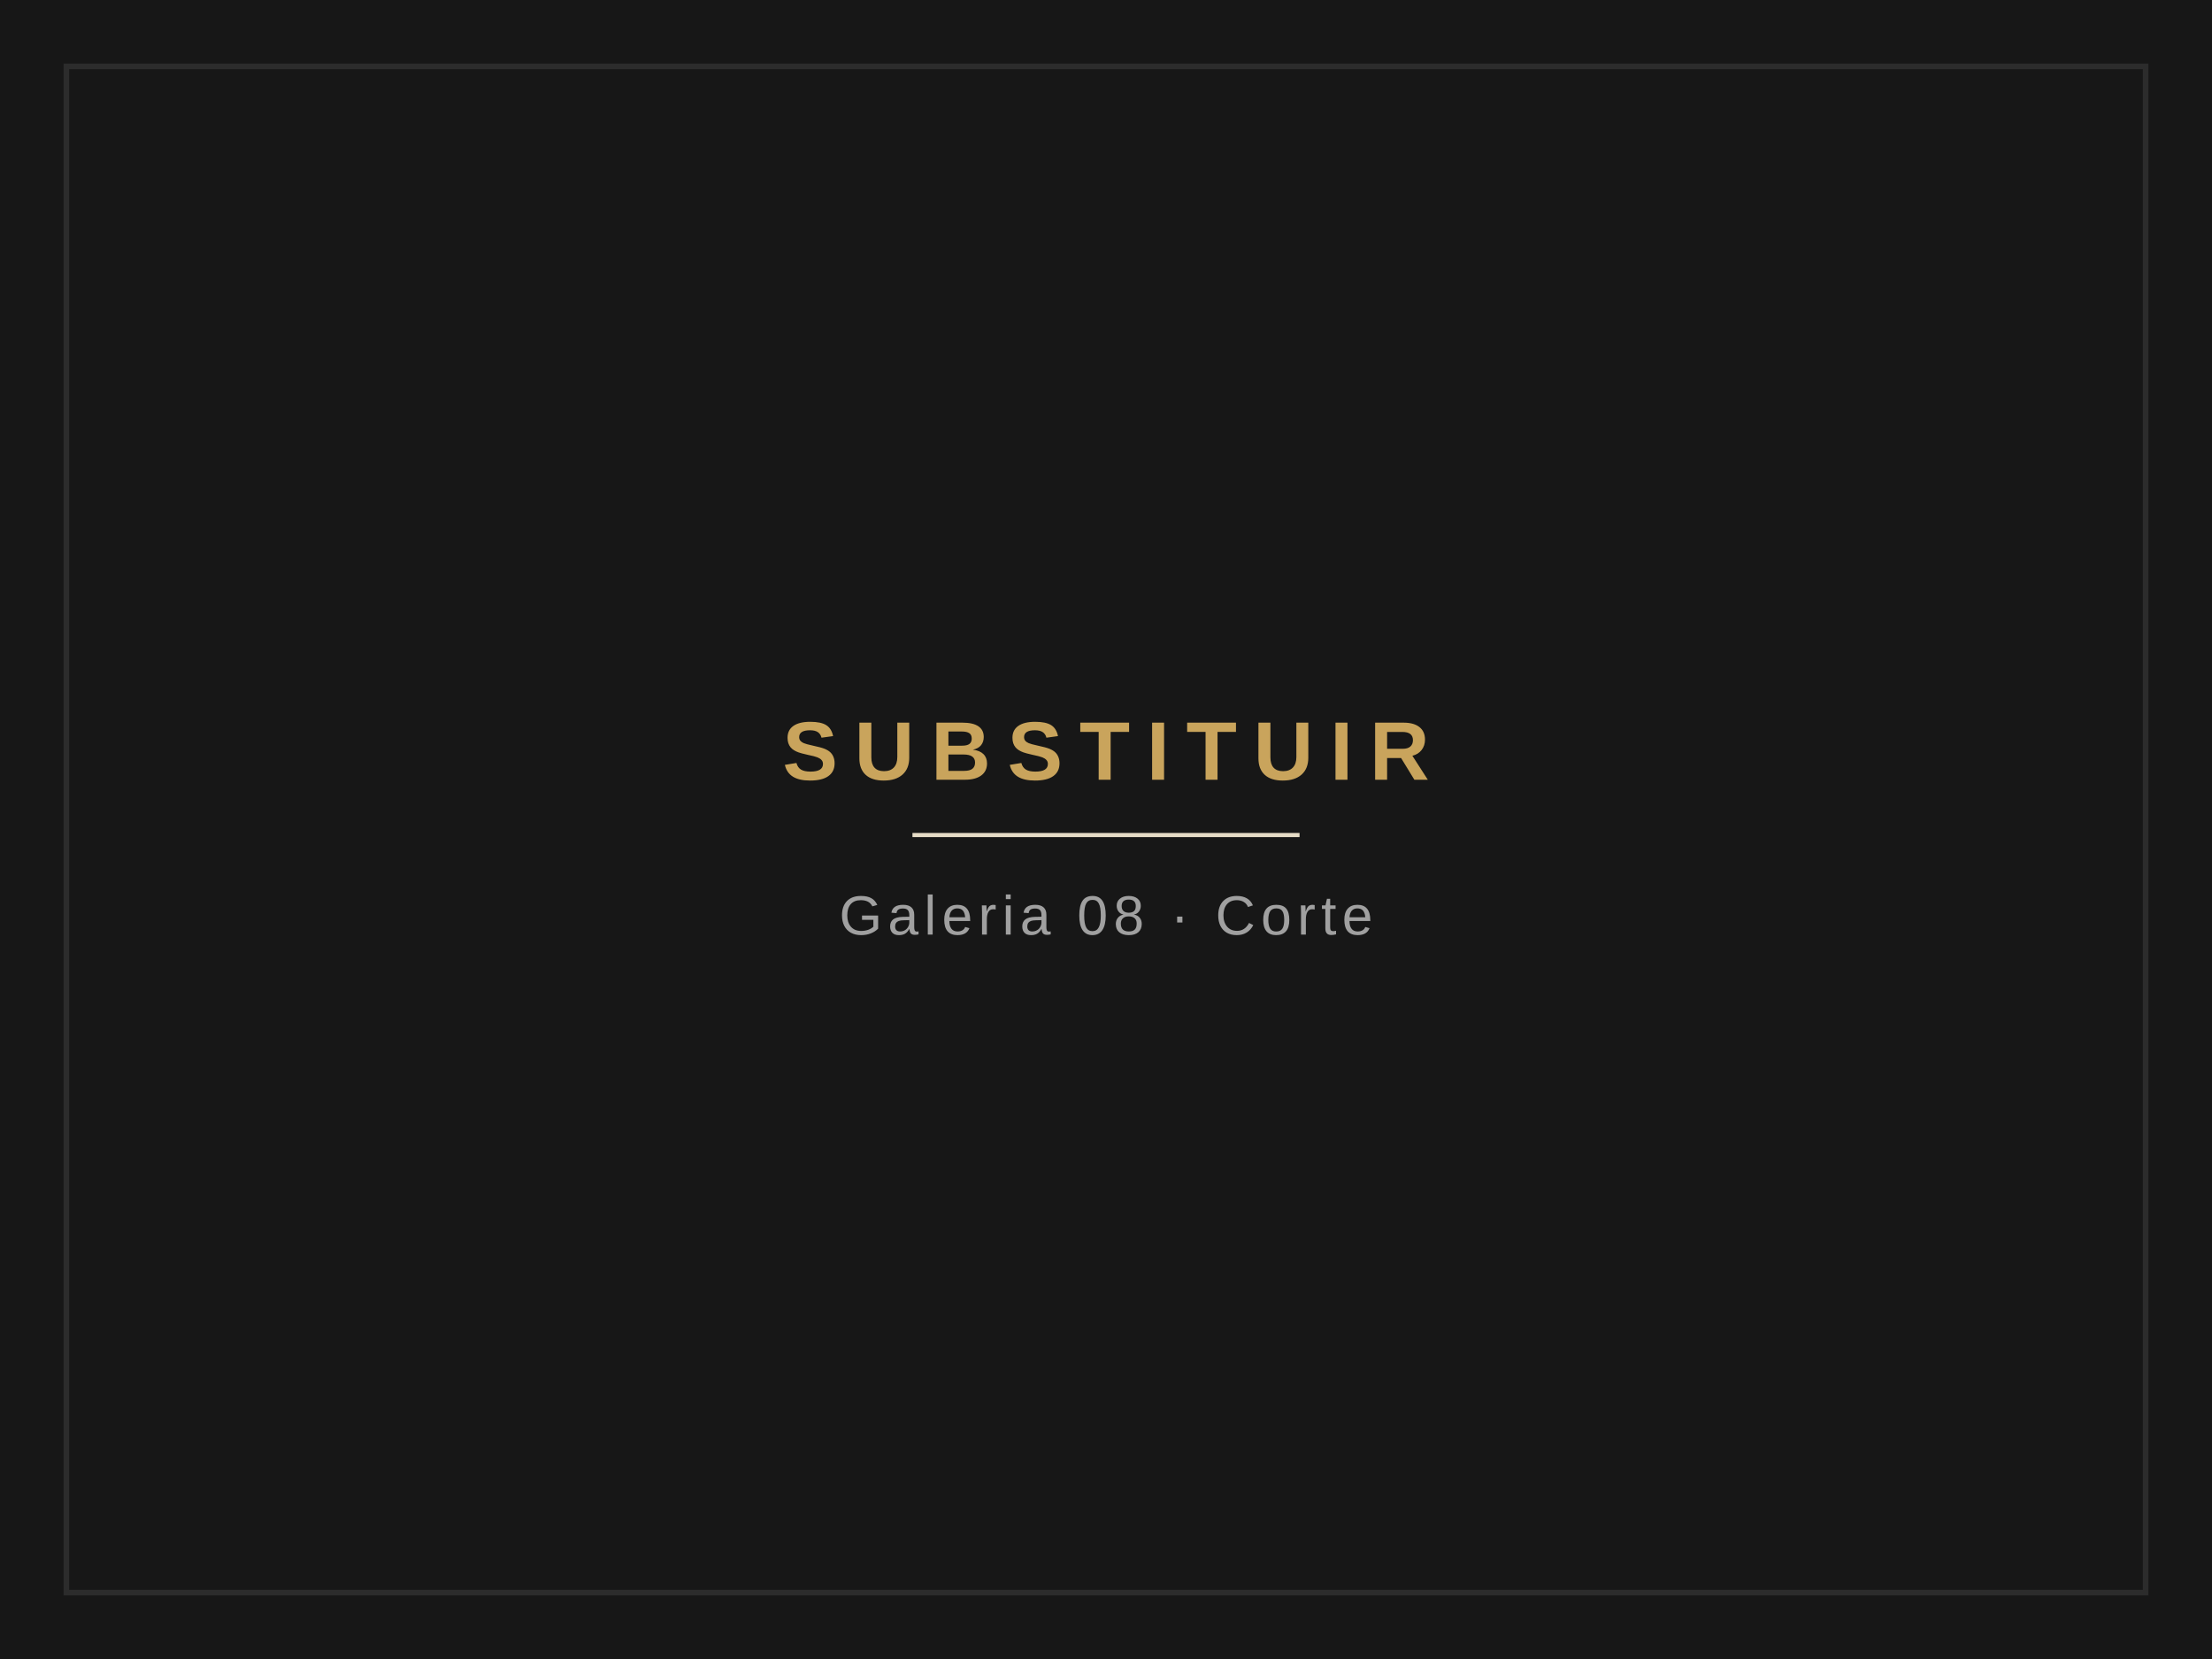
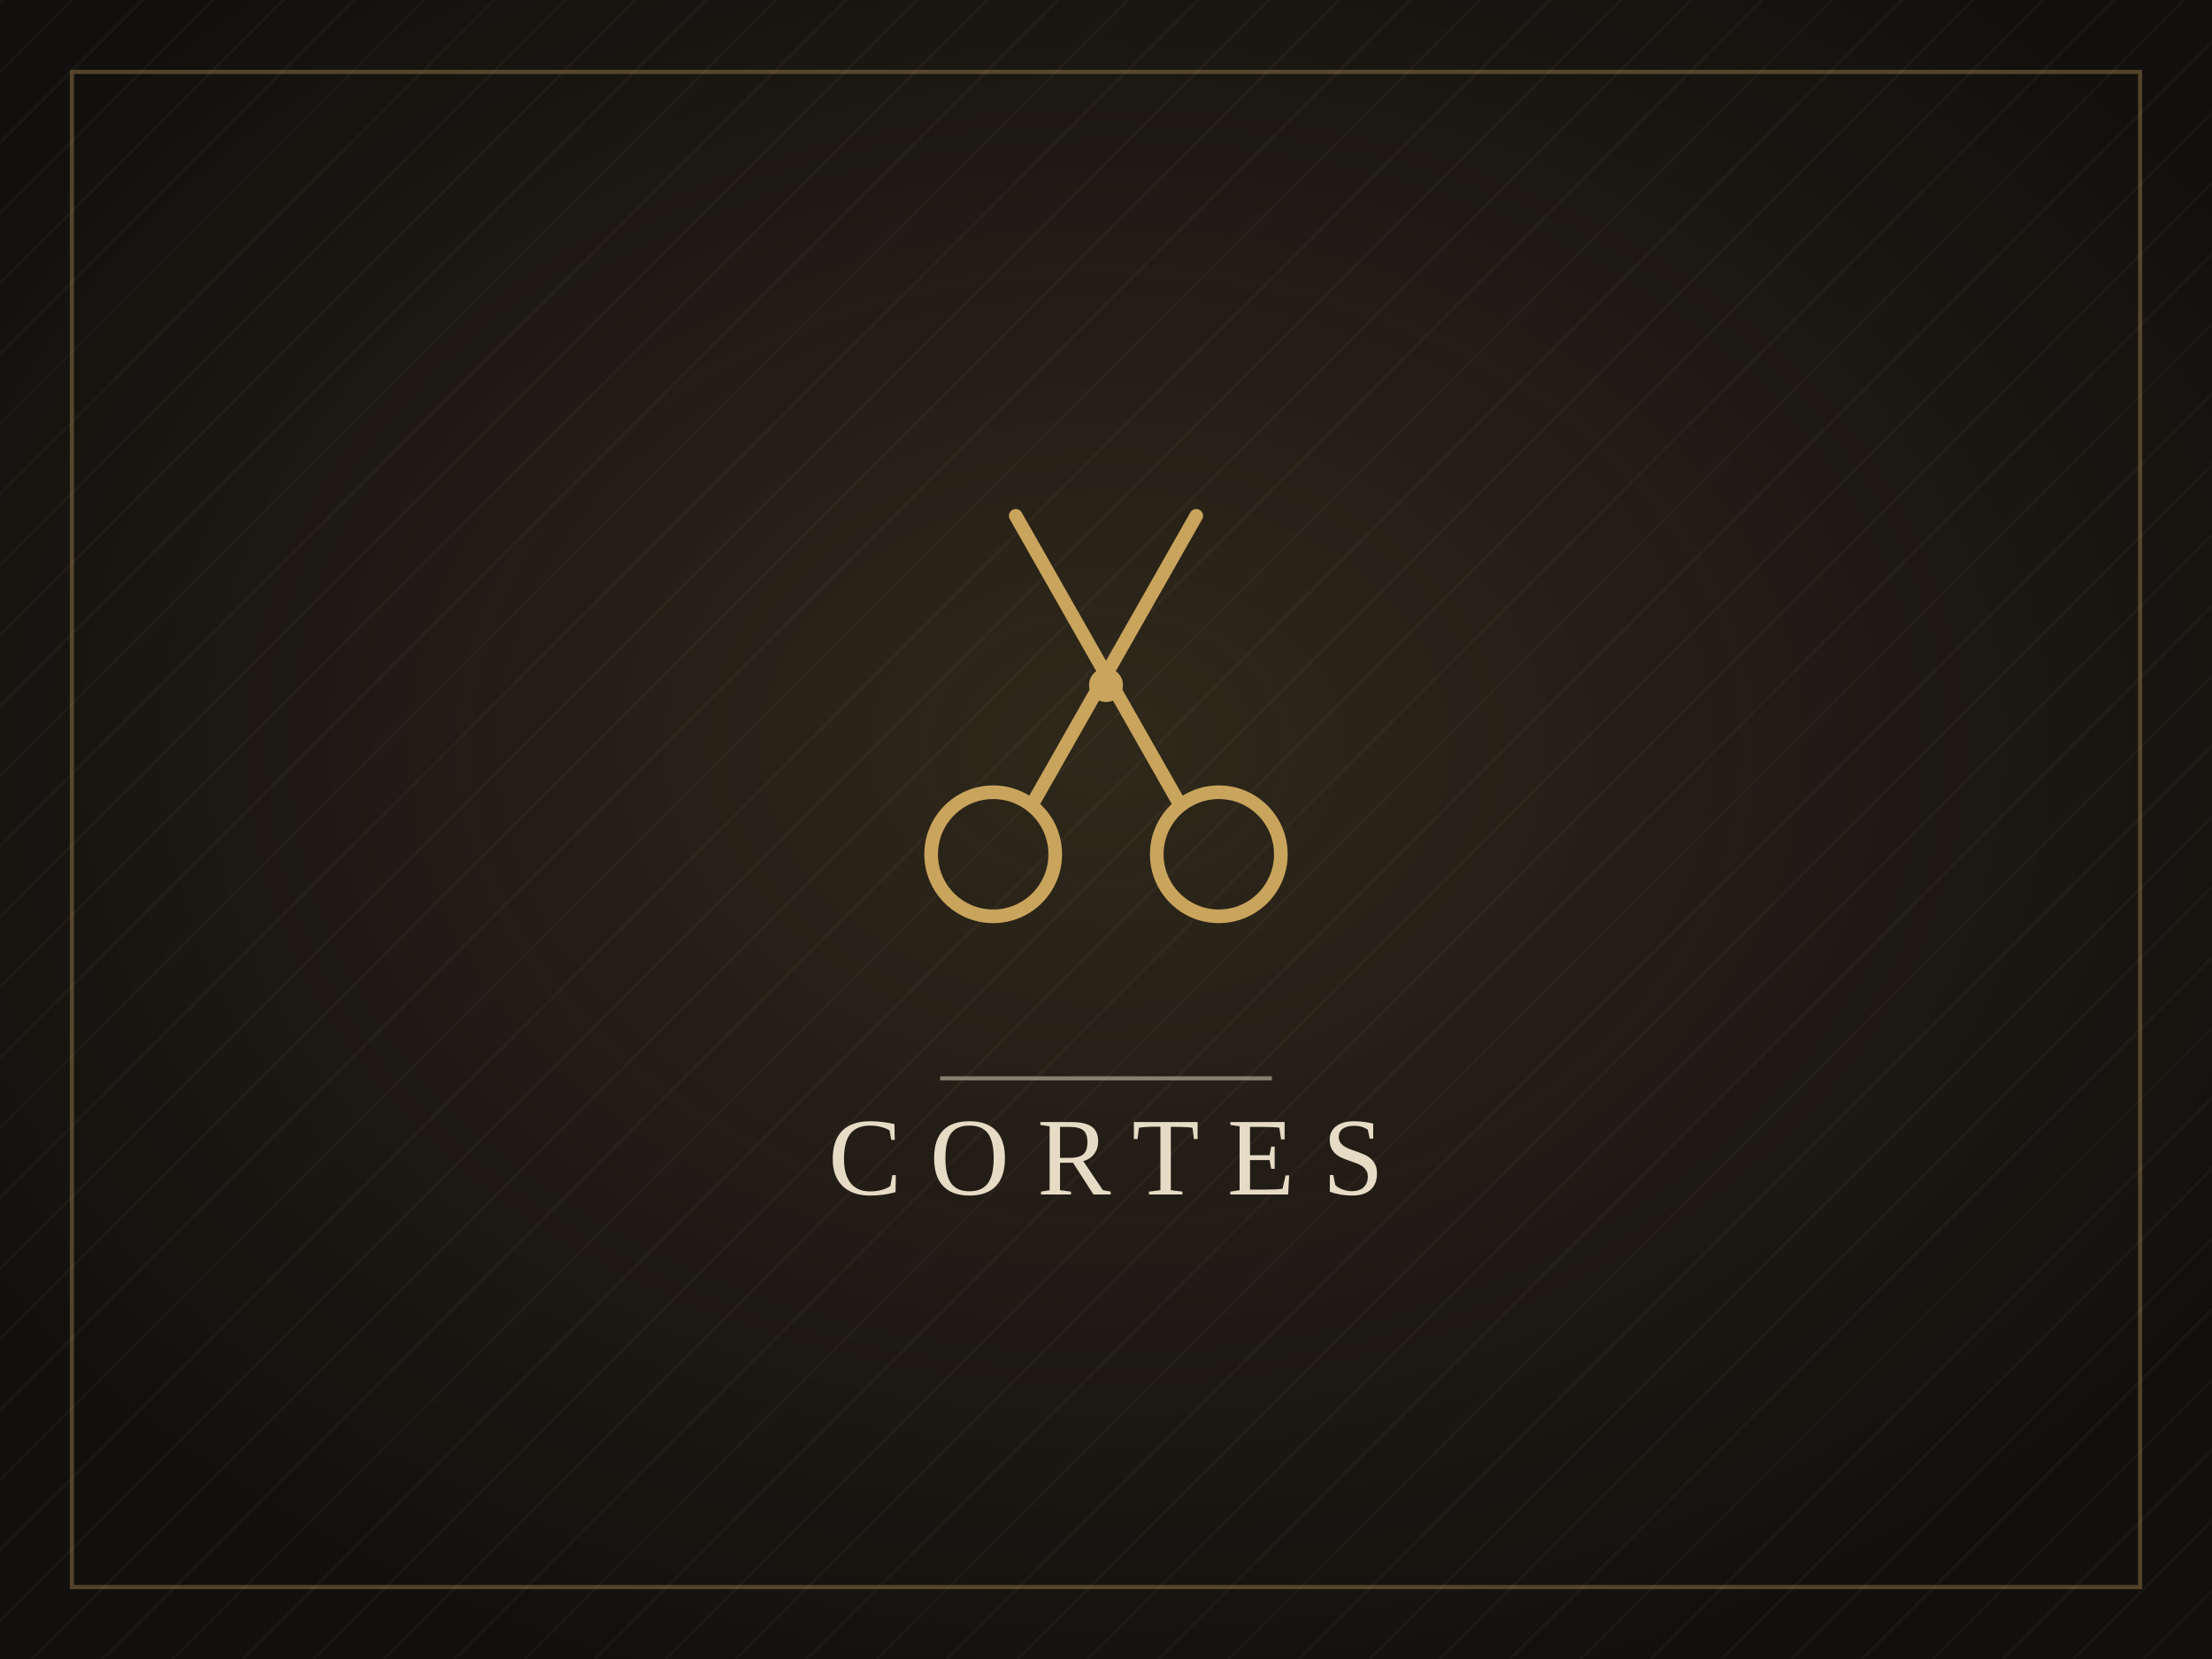
<svg xmlns="http://www.w3.org/2000/svg" width="800" height="600" viewBox="0 0 800 600">
-   <rect width="800" height="600" fill="#171717" />
-   <rect x="24" y="24" width="752" height="552" fill="none" stroke="#2C2C2C" stroke-width="2" />
-   <line x1="330" y1="302" x2="470" y2="302" stroke="#E6DCC6" stroke-width="1.5" />
-   <text x="400" y="282" fill="#C9A45C" font-family="Arial, Helvetica, sans-serif" font-size="30" font-weight="700" letter-spacing="6" text-anchor="middle">SUBSTITUIR</text>
-   <text x="400" y="338" fill="#A0A0A0" font-family="Arial, Helvetica, sans-serif" font-size="20" letter-spacing="2" text-anchor="middle">Galeria 08 · Corte</text>
+   <defs>
+     <pattern id="linhas" width="18" height="18" patternUnits="userSpaceOnUse" patternTransform="rotate(45)">
+       <line x1="0" y1="0" x2="0" y2="18" stroke="#E6DCC6" stroke-opacity=".035" stroke-width="2" />
+     </pattern>
+     <radialGradient id="brilho" cx="50%" cy="45%" r="60%">
+       <stop offset="0" stop-color="#C9A45C" stop-opacity=".16" />
+       <stop offset="1" stop-color="#C9A45C" stop-opacity="0" />
+     </radialGradient>
+   </defs>
+   <rect width="800" height="600" fill="#12100E" />
+   <rect width="800" height="600" fill="url(#linhas)" />
+   <rect width="800" height="600" fill="url(#brilho)" />
+   <rect x="26" y="26" width="748" height="548" fill="none" stroke="#C9A45C" stroke-opacity=".35" stroke-width="1.5" />
+   <g transform="translate(298.0 158.0) scale(2.040)" fill="none" stroke="#C9A45C" stroke-width="2.42" stroke-linecap="round" stroke-linejoin="round">
+     <circle cx="30" cy="74" r="11" />
+     <circle cx="70" cy="74" r="11" />
+     <path d="M37 65 L66 14" />
+     <path d="M63 65 L34 14" />
+     <circle cx="50" cy="44" r="1.8" fill="#C9A45C" />
+   </g>
+   <line x1="340" y1="390" x2="460" y2="390" stroke="#E6DCC6" stroke-opacity=".5" stroke-width="1.5" />
+   <text x="400" y="432" fill="#E6DCC6" font-family="Georgia, 'Times New Roman', serif" font-size="40" letter-spacing="10" text-anchor="middle">CORTES</text>
</svg>
